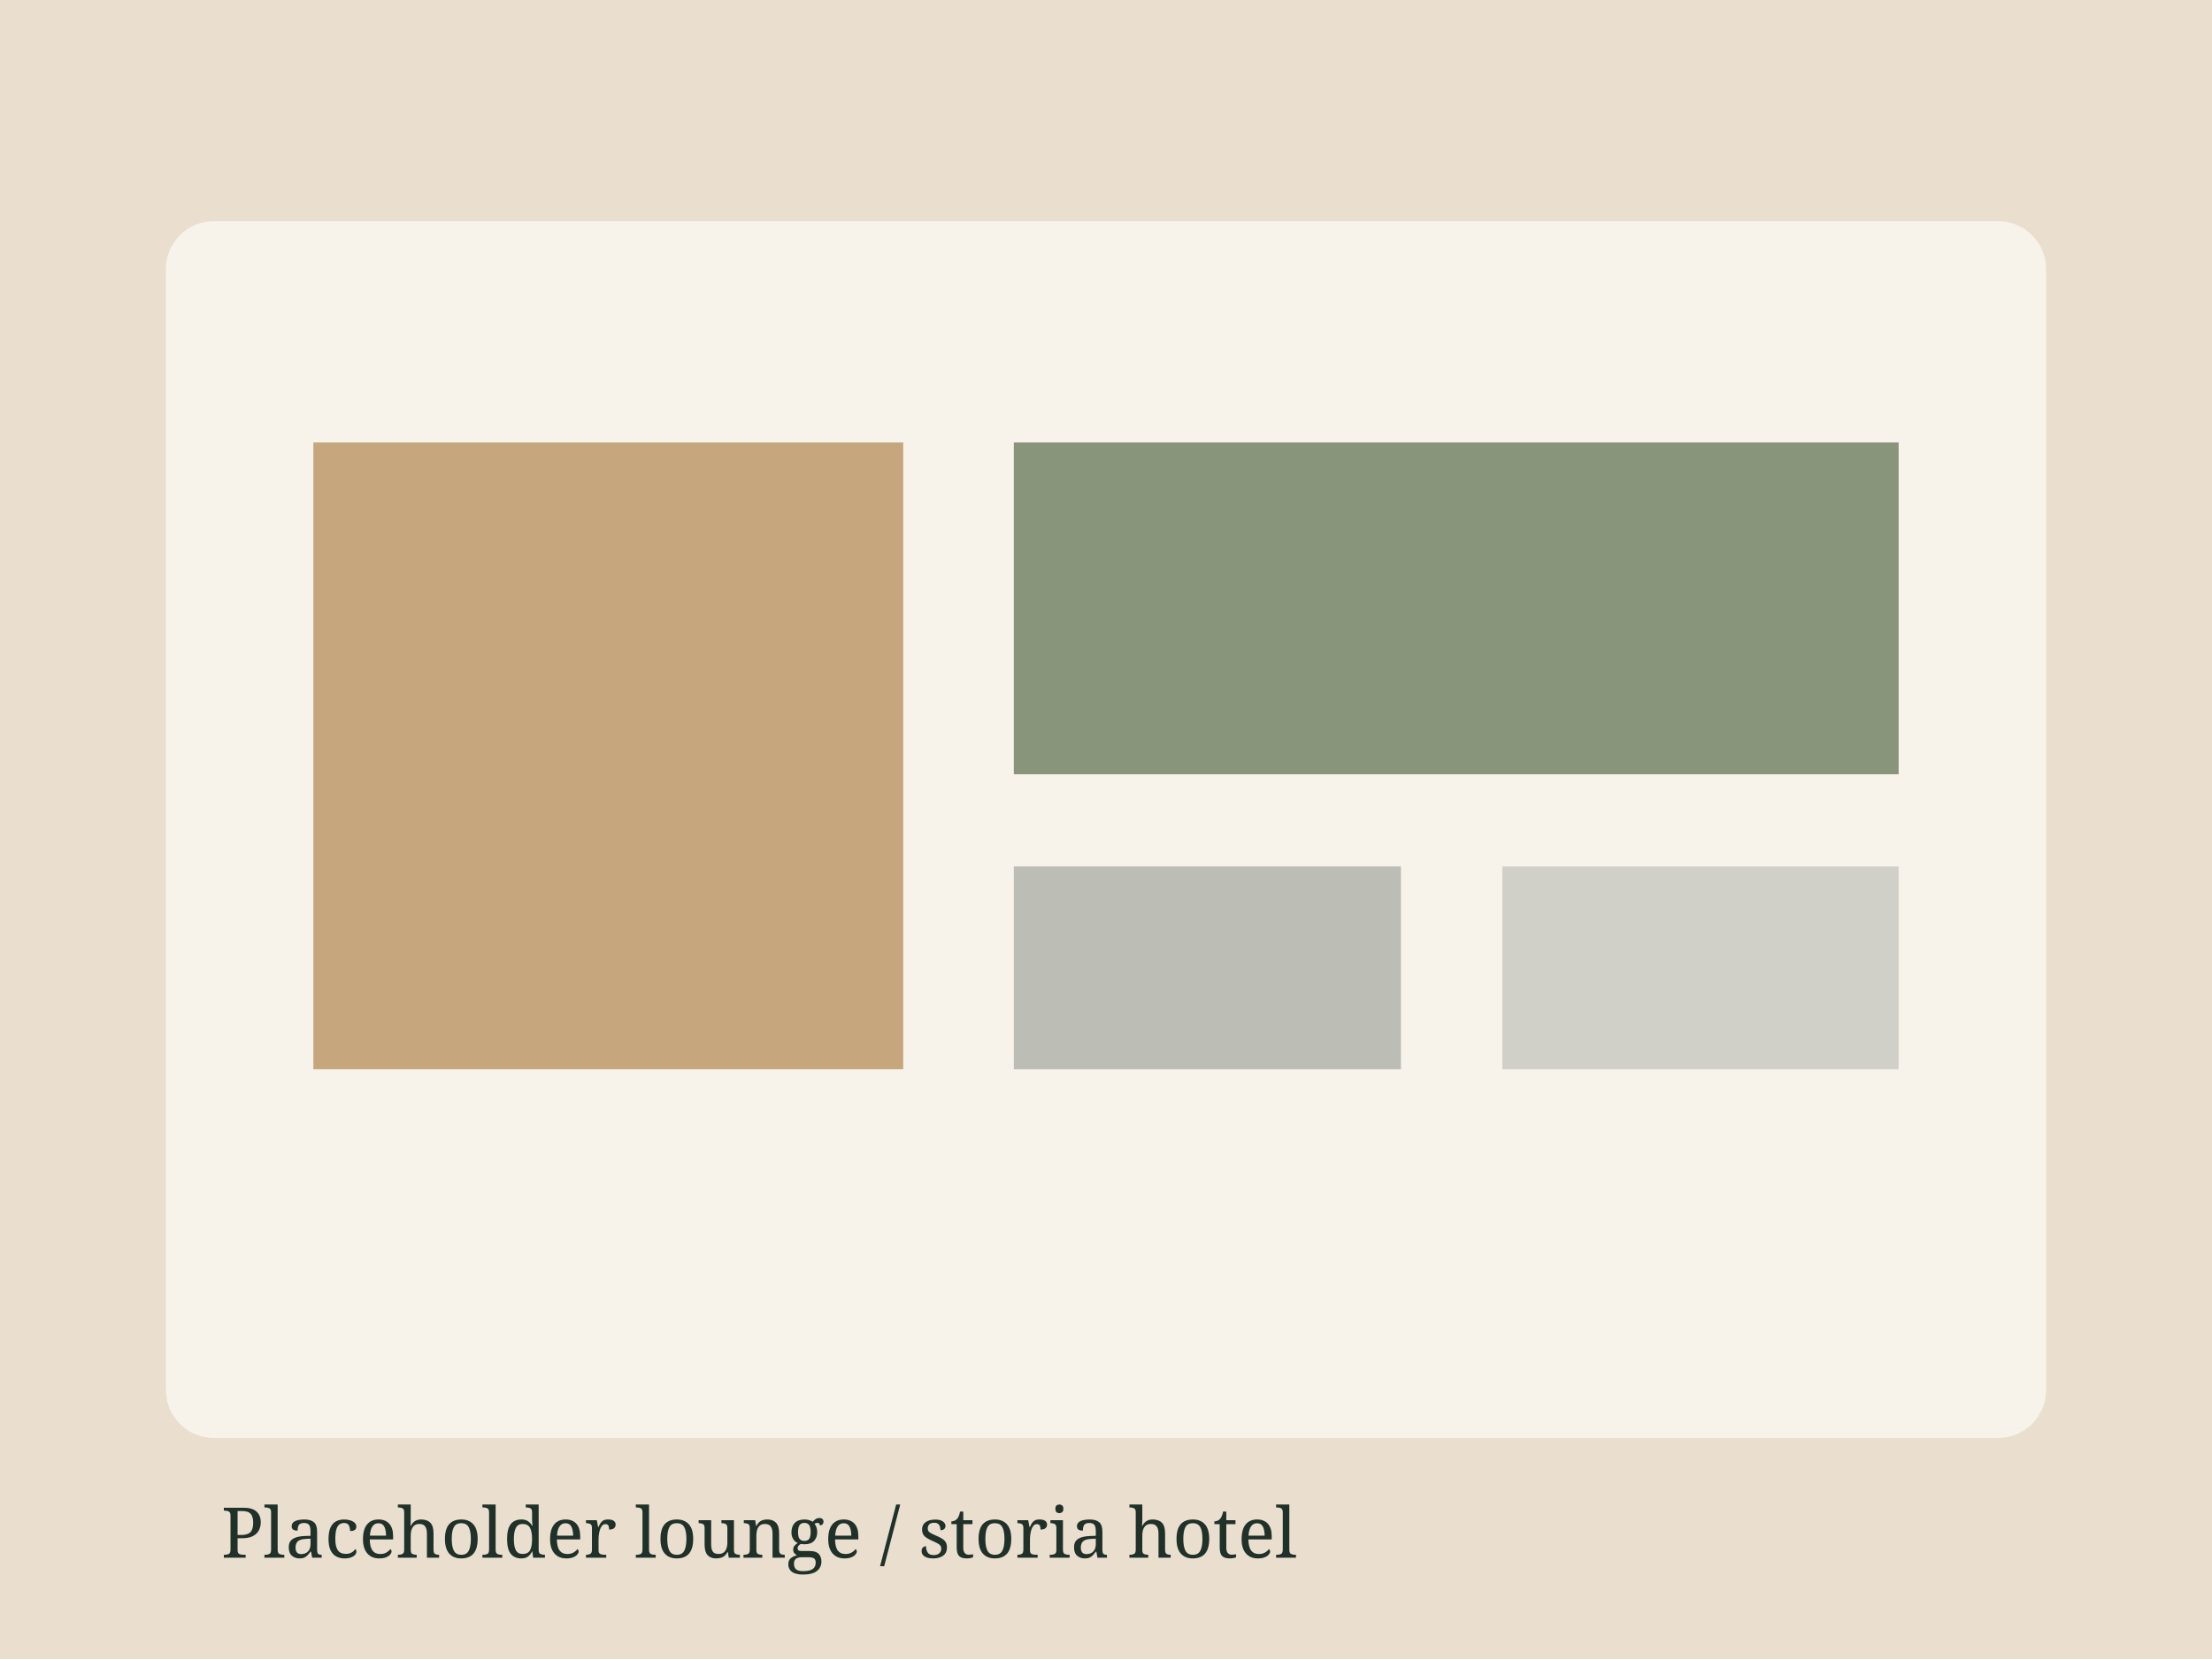
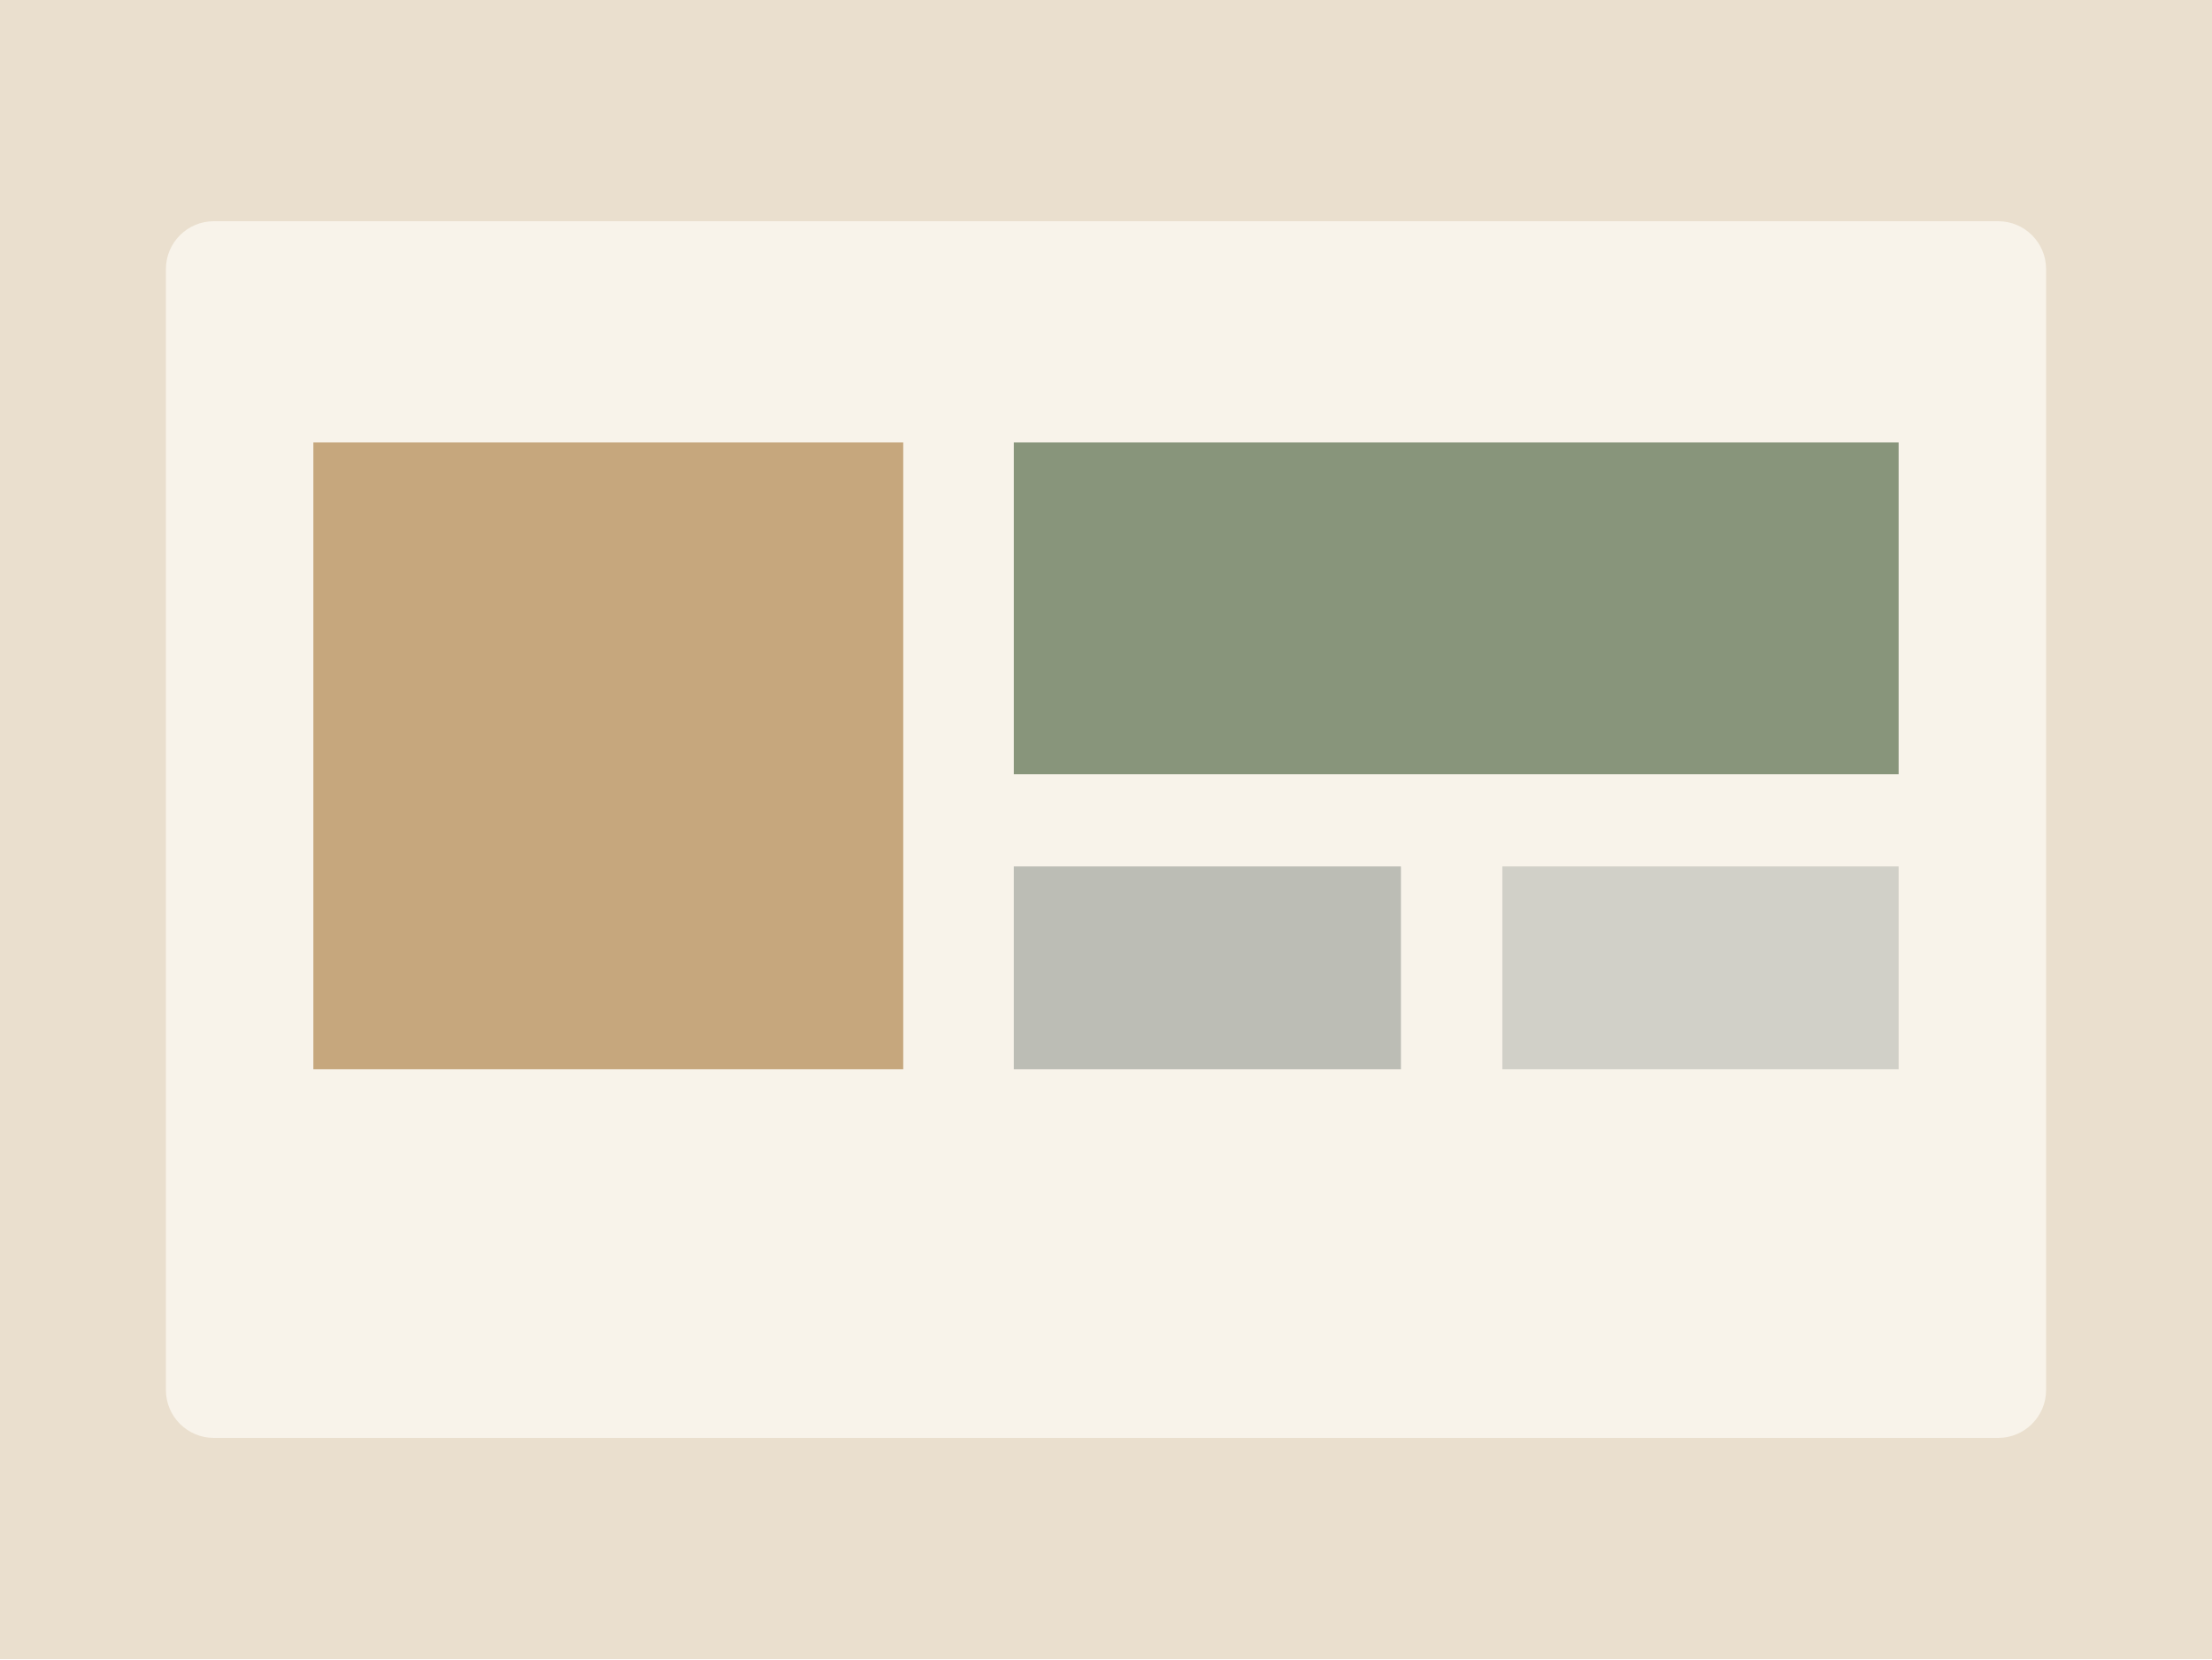
<svg xmlns="http://www.w3.org/2000/svg" viewBox="0 0 1200 900" role="img" aria-labelledby="title desc">
  <rect width="1200" height="900" fill="#eadfce" />
  <rect x="90" y="120" width="1020" height="660" rx="26" fill="#f8f3ea" />
  <rect x="170" y="240" width="320" height="340" fill="#c6a77d" />
  <rect x="550" y="240" width="480" height="180" fill="#88957b" />
  <rect x="550" y="470" width="210" height="110" fill="#20312a" opacity=".28" />
  <rect x="815" y="470" width="215" height="110" fill="#20312a" opacity=".18" />
-   <text x="120" y="845" fill="#20312a" font-family="Georgia, serif" font-size="38">Placeholder lounge / storia hotel</text>
</svg>
